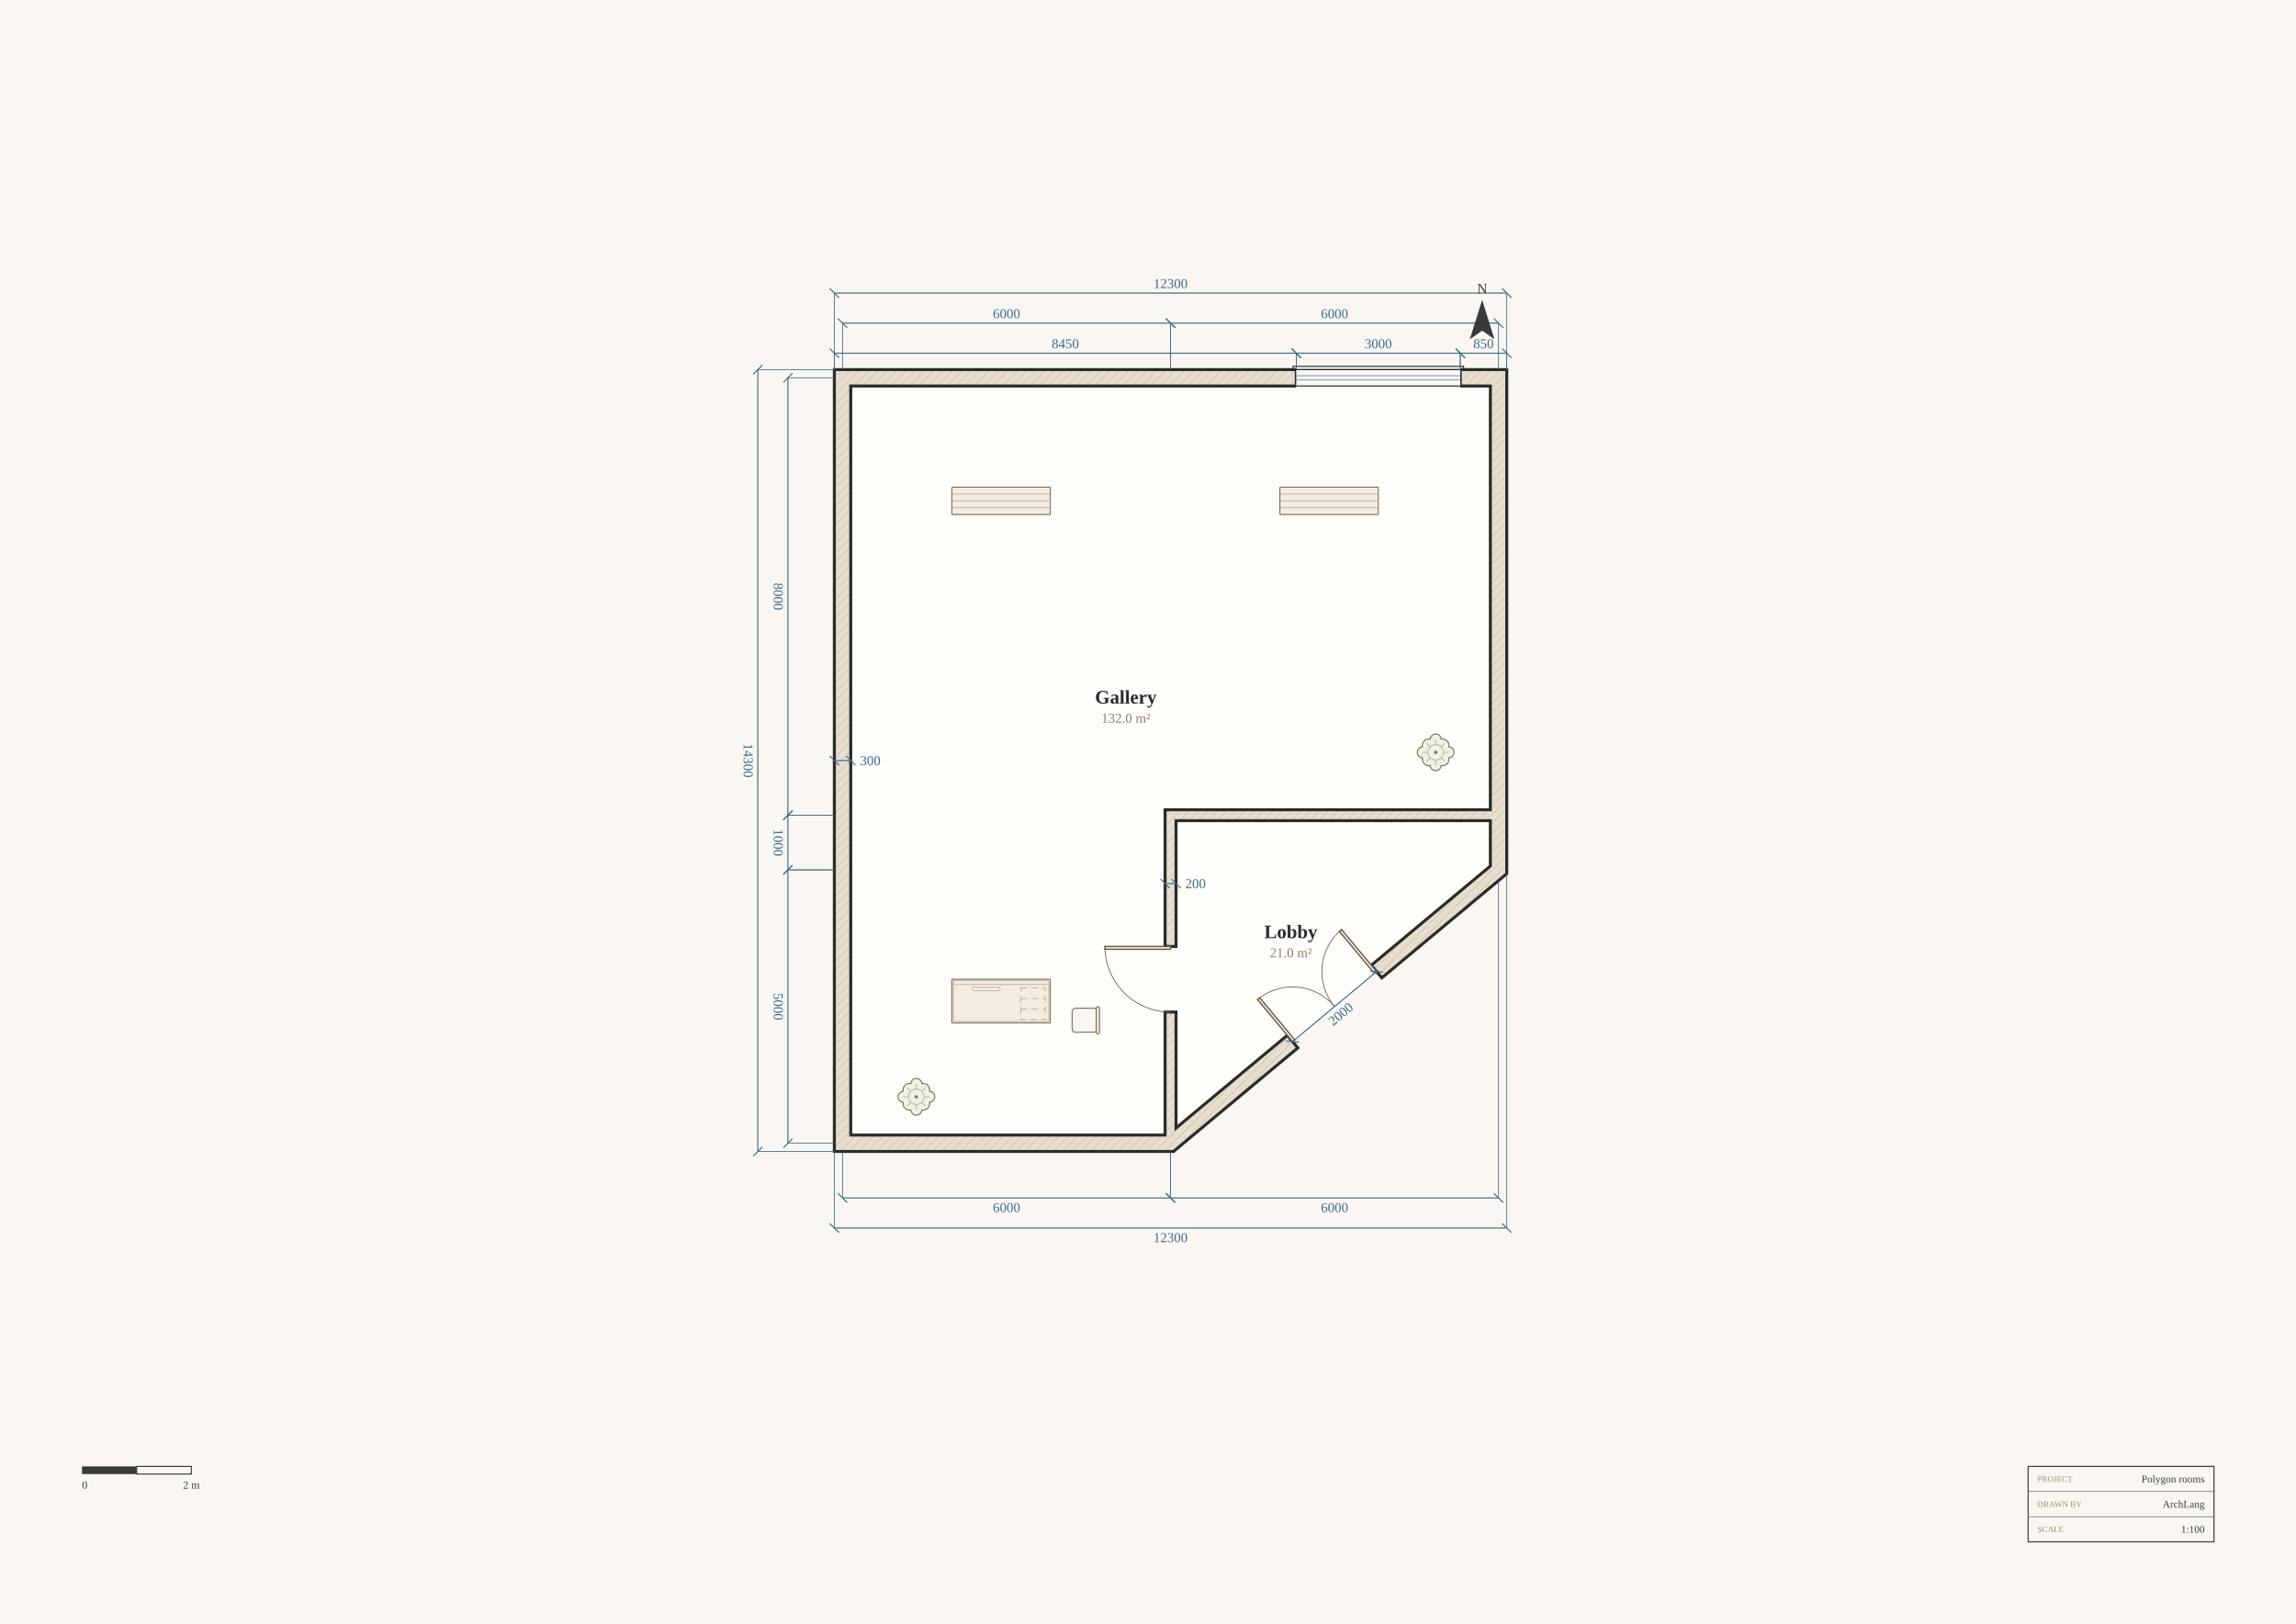
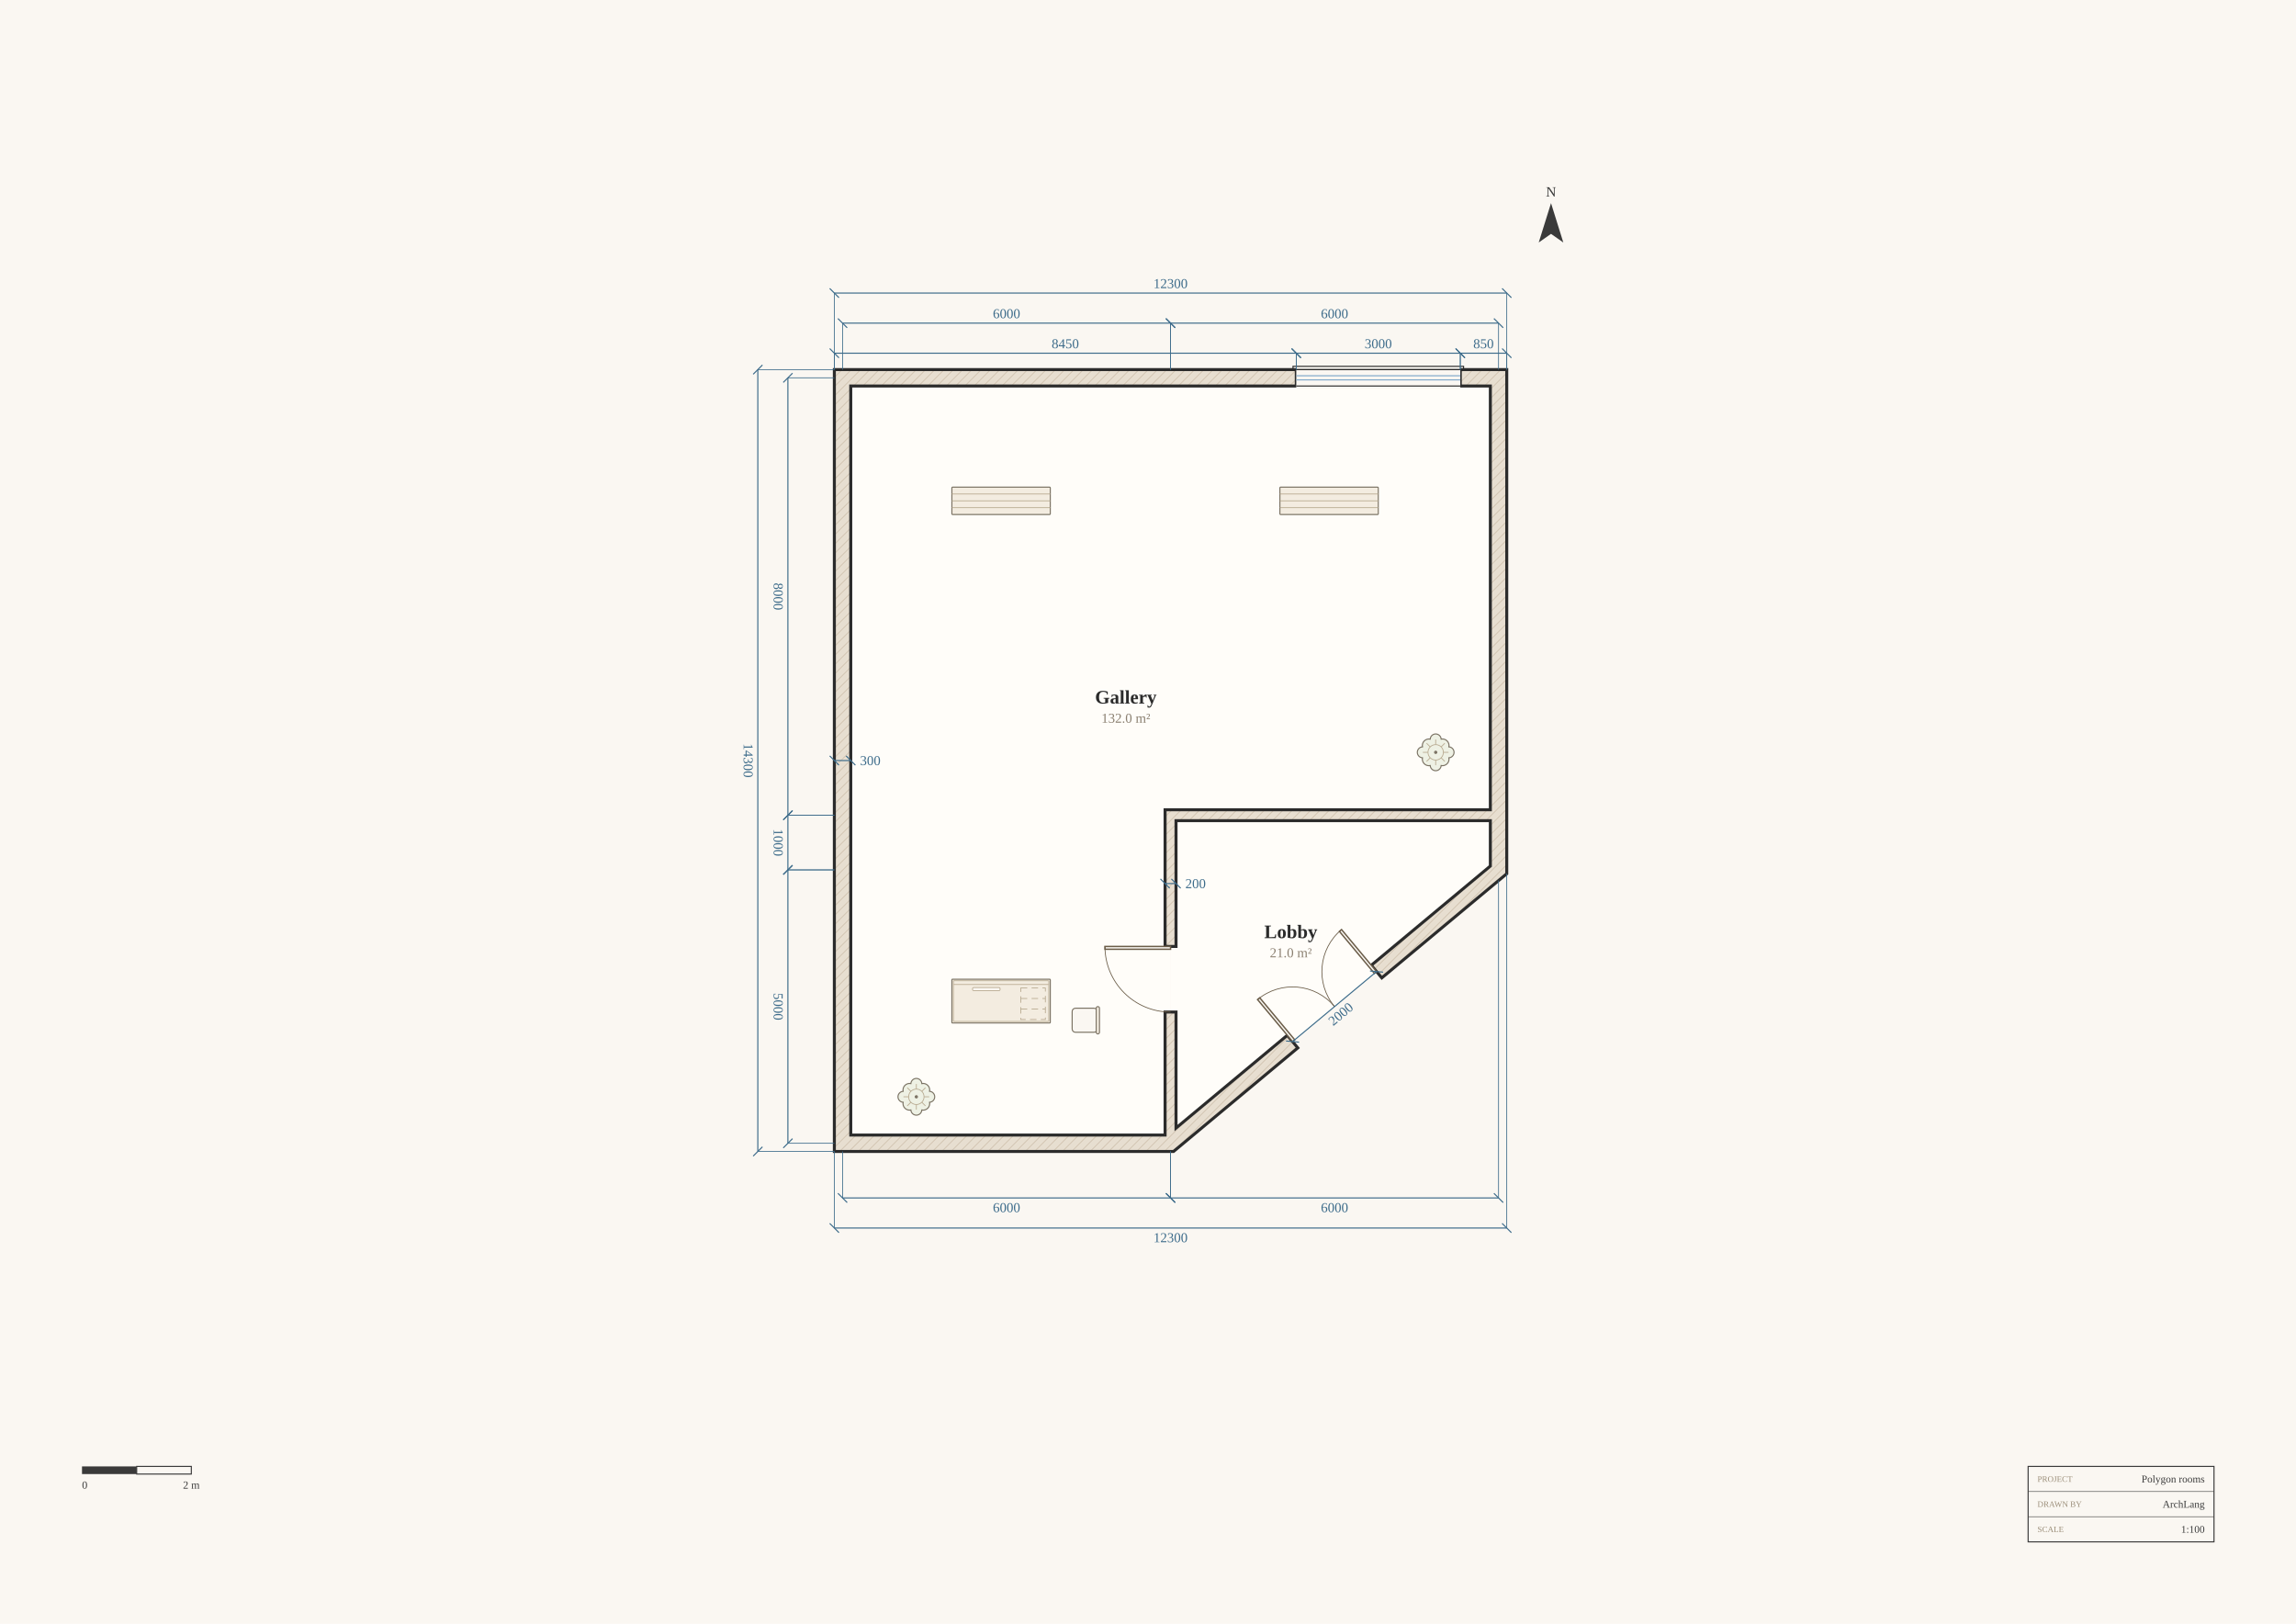
<svg xmlns="http://www.w3.org/2000/svg" width="420mm" height="297mm" viewBox="-15412.5 -6910 42000 29700" font-family="Georgia, 'Times New Roman', serif">
  <defs>
    <pattern id="poche" patternUnits="userSpaceOnUse" width="120" height="120" patternTransform="rotate(45)">
      <rect width="120" height="120" fill="#e7ded0" />
      <line x1="0" y1="0" x2="0" y2="120" stroke="#b9a98f" stroke-width="13.86" />
    </pattern>
  </defs>
  <rect x="-15412.5" y="-6910" width="42000" height="29700" fill="#faf7f2" />
  <g id="A-FLOR">
    <polygon points="0,0 12000,0 12000,8000 6000,8000 6000,14000 0,14000" fill="#fffdf9" />
    <polygon points="6000,8000 12000,8000 12000,9000 6000,14000" fill="#fffdf9" />
  </g>
  <g id="A-FURN">
    <path d="M 2010,2000 L 3790,2000 A 10 10 0 0 1 3800,2010 L 3800,2490 A 10 10 0 0 1 3790,2500 L 2010,2500 A 10 10 0 0 1 2000,2490 L 2000,2010 A 10 10 0 0 1 2010,2000 Z" fill="#f3ece0" stroke="#7b7364" stroke-width="19.8" />
    <line x1="2000" y1="2125" x2="3800" y2="2125" stroke="#b7a98f" stroke-width="14.3" />
    <line x1="2000" y1="2250" x2="3800" y2="2250" stroke="#b7a98f" stroke-width="14.3" />
    <line x1="2000" y1="2375" x2="3800" y2="2375" stroke="#b7a98f" stroke-width="14.3" />
    <path d="M 8010,2000 L 9790,2000 A 10 10 0 0 1 9800,2010 L 9800,2490 A 10 10 0 0 1 9790,2500 L 8010,2500 A 10 10 0 0 1 8000,2490 L 8000,2010 A 10 10 0 0 1 8010,2000 Z" fill="#f3ece0" stroke="#7b7364" stroke-width="19.8" />
    <line x1="8000" y1="2125" x2="9800" y2="2125" stroke="#b7a98f" stroke-width="14.3" />
    <line x1="8000" y1="2250" x2="9800" y2="2250" stroke="#b7a98f" stroke-width="14.3" />
    <line x1="8000" y1="2375" x2="9800" y2="2375" stroke="#b7a98f" stroke-width="14.3" />
    <path d="M 11092.13,6749.71 A 100.51 100.51 0 0 1 11186,6850 A 100.51 100.51 0 0 1 11092.13,6950.29 A 120.7 120.7 0 0 1 10950.29,7092.13 A 100.51 100.51 0 0 1 10850,7186 A 100.51 100.51 0 0 1 10749.71,7092.13 A 120.7 120.7 0 0 1 10607.87,6950.29 A 100.51 100.51 0 0 1 10514,6850 A 100.51 100.51 0 0 1 10607.87,6749.71 A 120.7 120.7 0 0 1 10749.71,6607.87 A 100.51 100.51 0 0 1 10850,6514 A 100.51 100.51 0 0 1 10950.29,6607.87 A 120.7 120.7 0 0 1 11092.13,6749.71 Z" fill="#eef1e4" stroke="#7b7364" stroke-width="19.8" />
    <circle cx="10850" cy="6850" r="141.12" fill="none" stroke="#b7a98f" stroke-width="14.3" />
    <line x1="10991.12" y1="6850" x2="11085.2" y2="6850" stroke="#b7a98f" stroke-width="14.3" />
    <line x1="10949.79" y1="6949.79" x2="11016.31" y2="7016.31" stroke="#b7a98f" stroke-width="14.3" />
    <line x1="10850" y1="6991.12" x2="10850" y2="7085.2" stroke="#b7a98f" stroke-width="14.3" />
    <line x1="10750.21" y1="6949.79" x2="10683.69" y2="7016.31" stroke="#b7a98f" stroke-width="14.3" />
    <line x1="10708.88" y1="6850" x2="10614.8" y2="6850" stroke="#b7a98f" stroke-width="14.3" />
    <line x1="10750.21" y1="6750.21" x2="10683.69" y2="6683.69" stroke="#b7a98f" stroke-width="14.3" />
    <line x1="10850" y1="6708.88" x2="10850" y2="6614.8" stroke="#b7a98f" stroke-width="14.3" />
    <line x1="10949.79" y1="6750.21" x2="11016.31" y2="6683.69" stroke="#b7a98f" stroke-width="14.3" />
    <circle cx="10850" cy="6850" r="20.16" fill="#7b7364" stroke="#7b7364" stroke-width="19.8" />
    <path d="M 1592.13,13049.71 A 100.51 100.51 0 0 1 1686,13150 A 100.51 100.51 0 0 1 1592.13,13250.29 A 120.7 120.7 0 0 1 1450.29,13392.13 A 100.51 100.51 0 0 1 1350,13486 A 100.51 100.51 0 0 1 1249.71,13392.13 A 120.7 120.7 0 0 1 1107.87,13250.29 A 100.51 100.51 0 0 1 1014,13150 A 100.51 100.51 0 0 1 1107.87,13049.71 A 120.7 120.7 0 0 1 1249.71,12907.87 A 100.51 100.51 0 0 1 1350,12814 A 100.51 100.51 0 0 1 1450.29,12907.87 A 120.7 120.7 0 0 1 1592.13,13049.71 Z" fill="#eef1e4" stroke="#7b7364" stroke-width="19.8" />
    <circle cx="1350" cy="13150" r="141.12" fill="none" stroke="#b7a98f" stroke-width="14.3" />
    <line x1="1491.12" y1="13150" x2="1585.2" y2="13150" stroke="#b7a98f" stroke-width="14.3" />
    <line x1="1449.79" y1="13249.79" x2="1516.31" y2="13316.31" stroke="#b7a98f" stroke-width="14.3" />
    <line x1="1350" y1="13291.12" x2="1350" y2="13385.2" stroke="#b7a98f" stroke-width="14.3" />
    <line x1="1250.21" y1="13249.79" x2="1183.69" y2="13316.31" stroke="#b7a98f" stroke-width="14.3" />
    <line x1="1208.88" y1="13150" x2="1114.8" y2="13150" stroke="#b7a98f" stroke-width="14.3" />
    <line x1="1250.21" y1="13050.21" x2="1183.69" y2="12983.69" stroke="#b7a98f" stroke-width="14.3" />
    <line x1="1350" y1="13008.88" x2="1350" y2="12914.8" stroke="#b7a98f" stroke-width="14.3" />
    <line x1="1449.79" y1="13050.21" x2="1516.31" y2="12983.69" stroke="#b7a98f" stroke-width="14.3" />
    <circle cx="1350" cy="13150" r="20.16" fill="#7b7364" stroke="#7b7364" stroke-width="19.8" />
    <path d="M 2008,11000 L 3792,11000 A 8 8 0 0 1 3800,11008 L 3800,11792 A 8 8 0 0 1 3792,11800 L 2008,11800 A 8 8 0 0 1 2000,11792 L 2000,11008 A 8 8 0 0 1 2008,11000 Z" fill="#f3ece0" stroke="#7b7364" stroke-width="19.8" />
    <path d="M 2034.4,11028 L 3765.6,11028 A 6.4 6.4 0 0 1 3772,11034.4 L 3772,11765.6 A 6.4 6.4 0 0 1 3765.6,11772 L 2034.4,11772 A 6.4 6.4 0 0 1 2028,11765.6 L 2028,11034.4 A 6.4 6.4 0 0 1 2034.4,11028 Z" fill="none" stroke="#b7a98f" stroke-width="14.3" />
    <line x1="2028" y1="11096" x2="3772" y2="11096" stroke="#b7a98f" stroke-width="14.3" />
    <polygon points="3260,11160 3710,11160 3710,11736 3260,11736" fill="none" stroke="#b7a98f" stroke-width="14.3" stroke-dasharray="118.8 79.2" />
    <line x1="3260" y1="11352" x2="3710" y2="11352" stroke="#b7a98f" stroke-width="14.3" stroke-dasharray="118.8 79.2" />
    <line x1="3260" y1="11544" x2="3710" y2="11544" stroke="#b7a98f" stroke-width="14.3" stroke-dasharray="118.8 79.2" />
    <path d="M 2397.6,11152 L 2862.4,11152 A 19.6 19.6 0 0 1 2882,11171.6 L 2882,11188.4 A 19.6 19.6 0 0 1 2862.4,11208 L 2397.6,11208 A 19.6 19.6 0 0 1 2378,11188.4 L 2378,11171.6 A 19.6 19.6 0 0 1 2397.6,11152 Z" fill="#faf7f2" stroke="#b7a98f" stroke-width="14.3" />
    <path d="M 4660,11590 L 4660,11910 A 60 60 0 0 1 4600,11970 L 4260,11970 A 60 60 0 0 1 4200,11910 L 4200,11590 A 60 60 0 0 1 4260,11530 L 4600,11530 A 60 60 0 0 1 4660,11590 Z" fill="#faf7f2" stroke="#7b7364" stroke-width="19.8" />
    <path d="M 4700,11530 L 4700,11970 A 30 30 0 0 1 4670,12000 A 30 30 0 0 1 4640,11970 L 4640,11530 A 30 30 0 0 1 4670,11500 A 30 30 0 0 1 4700,11530 Z" fill="#f3ece0" stroke="#7b7364" stroke-width="19.8" />
  </g>
  <g id="A-WALL">
    <path d="M -150,-150 L 8300,-150 L 8300,150 L 150,150 L 150,13850 L 5900,13850 L 5900,11600 L 6100,11600 L 6100,13721.41 L 8135.75,12024.95 L 8327.81,12255.42 L 6054.31,14150 L -150,14150 Z M 11300,-150 L 12150,-150 L 12150,9070.26 L 9864.25,10975.05 L 9672.19,10744.58 L 11850,8929.74 L 11850,8100 L 6100,8100 L 6100,10400 L 5900,10400 L 5900,7900 L 11850,7900 L 11850,150 L 11300,150 Z" fill="url(#poche)" fill-rule="nonzero" />
    <path d="M -150,-150 L 8300,-150 L 8300,150 L 150,150 L 150,13850 L 5900,13850 L 5900,11600 L 6100,11600 L 6100,13721.41 L 8135.75,12024.95 L 8327.81,12255.42 L 6054.31,14150 L -150,14150 Z M 11300,-150 L 12150,-150 L 12150,9070.26 L 9864.25,10975.05 L 9672.19,10744.58 L 11850,8929.74 L 11850,8100 L 6100,8100 L 6100,10400 L 5900,10400 L 5900,7900 L 11850,7900 L 11850,150 L 11300,150 Z" fill="none" stroke="#2b2b2b" stroke-width="55" stroke-linejoin="miter" stroke-miterlimit="4" />
  </g>
  <g id="A-DOOR">
    <polygon points="9672.19,10744.58 8135.75,12024.95 8327.81,12255.42 9864.25,10975.05" fill="none" />
    <polygon points="9768.22,10859.82 9128.04,10091.59 9089.34,10125.57 9728.67,10892.77" fill="#faf7f2" stroke="#6b5d49" stroke-width="25.74" />
    <path d="M 9128.04,10091.59 A 1000 1000 0 0 0 9000,11500" fill="none" stroke="#6b5d49" stroke-width="14.3" />
    <polygon points="8231.78,12140.18 7591.59,11371.96 7631.99,11340.03 8271.33,12107.23" fill="#faf7f2" stroke="#6b5d49" stroke-width="25.74" />
    <path d="M 7591.59,11371.96 A 1000 1000 0 0 1 9000,11500" fill="none" stroke="#6b5d49" stroke-width="14.3" />
    <polygon points="5900,10400 5900,11600 6100,11600 6100,10400" fill="none" />
    <polygon points="6000,10400 4800,10400 4801.1,10451.48 6000,10451.48" fill="#faf7f2" stroke="#6b5d49" stroke-width="25.74" />
    <path d="M 4800,10400 A 1200 1200 0 0 0 6000,11600" fill="none" stroke="#6b5d49" stroke-width="14.3" />
  </g>
  <g id="A-GLAZ">
    <polygon points="8300,205 11300,205 11300,-205 8300,-205" fill="#faf7f2" />
    <line x1="8300" y1="150" x2="11300" y2="150" stroke="#2b2b2b" stroke-width="19.8" />
    <line x1="8300" y1="-150" x2="11300" y2="-150" stroke="#2b2b2b" stroke-width="19.8" />
    <line x1="8300" y1="37.5" x2="11300" y2="37.5" stroke="#7fa8c9" stroke-width="19.8" />
    <line x1="8300" y1="-37.5" x2="11300" y2="-37.5" stroke="#7fa8c9" stroke-width="19.8" />
    <polygon points="8240,-150 8240,-210 11360,-210 11360,-150" fill="none" stroke="#2b2b2b" stroke-width="19.8" />
  </g>
  <g id="A-ANNO-TEXT">
    <text x="5181.82" y="5839.09" font-size="350" fill="#2b2b2b" text-anchor="middle" dominant-baseline="central" font-weight="600">Gallery</text>
    <text x="5181.82" y="6224.09" font-size="250" fill="#8a7f70" text-anchor="middle" dominant-baseline="central">132.0 m²</text>
    <text x="8200" y="10130" font-size="350" fill="#2b2b2b" text-anchor="middle" dominant-baseline="central" font-weight="600">Lobby</text>
    <text x="8200" y="10515" font-size="250" fill="#8a7f70" text-anchor="middle" dominant-baseline="central">21.0 m²</text>
  </g>
  <g id="A-ANNO-DIMS">
    <line x1="8231.78" y1="12140.18" x2="9768.22" y2="10859.82" stroke="#3c6b8a" stroke-width="19.8" />
    <line x1="8351.29" y1="12151.04" x2="8112.27" y2="12129.32" stroke="#3c6b8a" stroke-width="19.8" />
    <line x1="9887.73" y1="10870.68" x2="9648.71" y2="10848.96" stroke="#3c6b8a" stroke-width="19.8" />
    <text x="9112.03" y="11634.44" font-size="250" fill="#3c6b8a" text-anchor="middle" dominant-baseline="central" transform="rotate(-39.81 9112.03 11634.44)">2000</text>
    <line x1="0" y1="14150" x2="0" y2="15000" stroke="#3c6b8a" stroke-width="13.86" />
    <line x1="6000" y1="14150" x2="6000" y2="15000" stroke="#3c6b8a" stroke-width="13.86" />
    <line x1="0" y1="15000" x2="6000" y2="15000" stroke="#3c6b8a" stroke-width="19.8" />
    <line x1="84.85" y1="15084.85" x2="-84.85" y2="14915.15" stroke="#3c6b8a" stroke-width="19.8" />
    <line x1="6084.85" y1="15084.85" x2="5915.15" y2="14915.15" stroke="#3c6b8a" stroke-width="19.8" />
    <text x="3000" y="15175" font-size="250" fill="#3c6b8a" text-anchor="middle" dominant-baseline="central" transform="rotate(0 3000 15175)">6000</text>
    <line x1="6000" y1="14150" x2="6000" y2="15000" stroke="#3c6b8a" stroke-width="13.86" />
    <line x1="12000" y1="9195.26" x2="12000" y2="15000" stroke="#3c6b8a" stroke-width="13.86" />
    <line x1="6000" y1="15000" x2="12000" y2="15000" stroke="#3c6b8a" stroke-width="19.8" />
    <line x1="6084.85" y1="15084.85" x2="5915.15" y2="14915.15" stroke="#3c6b8a" stroke-width="19.8" />
    <line x1="12084.85" y1="15084.85" x2="11915.15" y2="14915.15" stroke="#3c6b8a" stroke-width="19.8" />
    <text x="9000" y="15175" font-size="250" fill="#3c6b8a" text-anchor="middle" dominant-baseline="central" transform="rotate(0 9000 15175)">6000</text>
    <line x1="-150" y1="14150" x2="-150" y2="15550" stroke="#3c6b8a" stroke-width="13.86" />
    <line x1="12150" y1="9070.26" x2="12150" y2="15550" stroke="#3c6b8a" stroke-width="13.86" />
    <line x1="-150" y1="15550" x2="12150" y2="15550" stroke="#3c6b8a" stroke-width="19.8" />
    <line x1="-65.15" y1="15634.85" x2="-234.85" y2="15465.15" stroke="#3c6b8a" stroke-width="19.8" />
    <line x1="12234.85" y1="15634.85" x2="12065.15" y2="15465.15" stroke="#3c6b8a" stroke-width="19.8" />
    <text x="6000" y="15725" font-size="250" fill="#3c6b8a" text-anchor="middle" dominant-baseline="central" transform="rotate(0 6000 15725)">12300</text>
    <line x1="-150" y1="0" x2="-1000" y2="0" stroke="#3c6b8a" stroke-width="13.86" />
    <line x1="-150" y1="8000" x2="-1000" y2="8000" stroke="#3c6b8a" stroke-width="13.86" />
    <line x1="-1000" y1="0" x2="-1000" y2="8000" stroke="#3c6b8a" stroke-width="19.8" />
    <line x1="-1084.85" y1="84.85" x2="-915.15" y2="-84.85" stroke="#3c6b8a" stroke-width="19.8" />
    <line x1="-1084.85" y1="8084.85" x2="-915.15" y2="7915.15" stroke="#3c6b8a" stroke-width="19.8" />
    <text x="-1175" y="4000" font-size="250" fill="#3c6b8a" text-anchor="middle" dominant-baseline="central" transform="rotate(90 -1175 4000)">8000</text>
    <line x1="-150" y1="8000" x2="-1000" y2="8000" stroke="#3c6b8a" stroke-width="13.86" />
    <line x1="-150" y1="9000" x2="-1000" y2="9000" stroke="#3c6b8a" stroke-width="13.86" />
    <line x1="-1000" y1="8000" x2="-1000" y2="9000" stroke="#3c6b8a" stroke-width="19.8" />
    <line x1="-1084.85" y1="8084.85" x2="-915.15" y2="7915.15" stroke="#3c6b8a" stroke-width="19.8" />
    <line x1="-1084.85" y1="9084.85" x2="-915.15" y2="8915.15" stroke="#3c6b8a" stroke-width="19.8" />
    <text x="-1175" y="8500" font-size="250" fill="#3c6b8a" text-anchor="middle" dominant-baseline="central" transform="rotate(90 -1175 8500)">1000</text>
    <line x1="-150" y1="9000" x2="-1000" y2="9000" stroke="#3c6b8a" stroke-width="13.86" />
    <line x1="-150" y1="14000" x2="-1000" y2="14000" stroke="#3c6b8a" stroke-width="13.86" />
    <line x1="-1000" y1="9000" x2="-1000" y2="14000" stroke="#3c6b8a" stroke-width="19.8" />
    <line x1="-1084.85" y1="9084.85" x2="-915.15" y2="8915.15" stroke="#3c6b8a" stroke-width="19.8" />
    <line x1="-1084.85" y1="14084.85" x2="-915.15" y2="13915.15" stroke="#3c6b8a" stroke-width="19.8" />
    <text x="-1175" y="11500" font-size="250" fill="#3c6b8a" text-anchor="middle" dominant-baseline="central" transform="rotate(90 -1175 11500)">5000</text>
    <line x1="-150" y1="-150" x2="-1550" y2="-150" stroke="#3c6b8a" stroke-width="13.86" />
    <line x1="-150" y1="14150" x2="-1550" y2="14150" stroke="#3c6b8a" stroke-width="13.86" />
    <line x1="-1550" y1="-150" x2="-1550" y2="14150" stroke="#3c6b8a" stroke-width="19.8" />
    <line x1="-1634.85" y1="-65.15" x2="-1465.15" y2="-234.85" stroke="#3c6b8a" stroke-width="19.8" />
    <line x1="-1634.85" y1="14234.85" x2="-1465.15" y2="14065.15" stroke="#3c6b8a" stroke-width="19.8" />
    <text x="-1725" y="7000" font-size="250" fill="#3c6b8a" text-anchor="middle" dominant-baseline="central" transform="rotate(90 -1725 7000)">14300</text>
    <line x1="8300" y1="-150" x2="8300" y2="-450" stroke="#3c6b8a" stroke-width="13.86" />
    <line x1="-150" y1="-150" x2="-150" y2="-450" stroke="#3c6b8a" stroke-width="13.86" />
    <line x1="8300" y1="-450" x2="-150" y2="-450" stroke="#3c6b8a" stroke-width="19.8" />
    <line x1="8215.15" y1="-534.85" x2="8384.85" y2="-365.15" stroke="#3c6b8a" stroke-width="19.8" />
    <line x1="-234.85" y1="-534.85" x2="-65.15" y2="-365.15" stroke="#3c6b8a" stroke-width="19.8" />
    <text x="4075" y="-625" font-size="250" fill="#3c6b8a" text-anchor="middle" dominant-baseline="central" transform="rotate(0 4075 -625)">8450</text>
    <line x1="11300" y1="-150" x2="11300" y2="-450" stroke="#3c6b8a" stroke-width="13.86" />
    <line x1="8300" y1="-150" x2="8300" y2="-450" stroke="#3c6b8a" stroke-width="13.86" />
    <line x1="11300" y1="-450" x2="8300" y2="-450" stroke="#3c6b8a" stroke-width="19.8" />
    <line x1="11215.15" y1="-534.85" x2="11384.85" y2="-365.15" stroke="#3c6b8a" stroke-width="19.8" />
    <line x1="8215.15" y1="-534.85" x2="8384.85" y2="-365.15" stroke="#3c6b8a" stroke-width="19.8" />
    <text x="9800" y="-625" font-size="250" fill="#3c6b8a" text-anchor="middle" dominant-baseline="central" transform="rotate(0 9800 -625)">3000</text>
    <line x1="12150" y1="-150" x2="12150" y2="-450" stroke="#3c6b8a" stroke-width="13.86" />
    <line x1="11300" y1="-150" x2="11300" y2="-450" stroke="#3c6b8a" stroke-width="13.86" />
    <line x1="12150" y1="-450" x2="11300" y2="-450" stroke="#3c6b8a" stroke-width="19.8" />
    <line x1="12065.15" y1="-534.85" x2="12234.85" y2="-365.15" stroke="#3c6b8a" stroke-width="19.8" />
    <line x1="11215.15" y1="-534.85" x2="11384.85" y2="-365.15" stroke="#3c6b8a" stroke-width="19.8" />
    <text x="11725" y="-625" font-size="250" fill="#3c6b8a" text-anchor="middle" dominant-baseline="central" transform="rotate(0 11725 -625)">850</text>
    <line x1="6000" y1="-150" x2="6000" y2="-1000" stroke="#3c6b8a" stroke-width="13.86" />
    <line x1="0" y1="-150" x2="0" y2="-1000" stroke="#3c6b8a" stroke-width="13.86" />
    <line x1="6000" y1="-1000" x2="0" y2="-1000" stroke="#3c6b8a" stroke-width="19.8" />
    <line x1="5915.15" y1="-1084.85" x2="6084.85" y2="-915.15" stroke="#3c6b8a" stroke-width="19.8" />
    <line x1="-84.85" y1="-1084.85" x2="84.85" y2="-915.15" stroke="#3c6b8a" stroke-width="19.8" />
    <text x="3000" y="-1175" font-size="250" fill="#3c6b8a" text-anchor="middle" dominant-baseline="central" transform="rotate(0 3000 -1175)">6000</text>
    <line x1="12000" y1="-150" x2="12000" y2="-1000" stroke="#3c6b8a" stroke-width="13.86" />
    <line x1="6000" y1="-150" x2="6000" y2="-1000" stroke="#3c6b8a" stroke-width="13.86" />
    <line x1="12000" y1="-1000" x2="6000" y2="-1000" stroke="#3c6b8a" stroke-width="19.8" />
    <line x1="11915.15" y1="-1084.85" x2="12084.85" y2="-915.15" stroke="#3c6b8a" stroke-width="19.8" />
    <line x1="5915.15" y1="-1084.85" x2="6084.85" y2="-915.15" stroke="#3c6b8a" stroke-width="19.8" />
    <text x="9000" y="-1175" font-size="250" fill="#3c6b8a" text-anchor="middle" dominant-baseline="central" transform="rotate(0 9000 -1175)">6000</text>
    <line x1="12150" y1="-150" x2="12150" y2="-1550" stroke="#3c6b8a" stroke-width="13.86" />
    <line x1="-150" y1="-150" x2="-150" y2="-1550" stroke="#3c6b8a" stroke-width="13.86" />
    <line x1="12150" y1="-1550" x2="-150" y2="-1550" stroke="#3c6b8a" stroke-width="19.8" />
    <line x1="12065.15" y1="-1634.85" x2="12234.85" y2="-1465.15" stroke="#3c6b8a" stroke-width="19.8" />
    <line x1="-234.85" y1="-1634.85" x2="-65.15" y2="-1465.15" stroke="#3c6b8a" stroke-width="19.8" />
    <text x="6000" y="-1725" font-size="250" fill="#3c6b8a" text-anchor="middle" dominant-baseline="central" transform="rotate(0 6000 -1725)">12300</text>
    <line x1="5900" y1="9250" x2="6100" y2="9250" stroke="#3c6b8a" stroke-width="19.8" />
    <line x1="5984.85" y1="9334.85" x2="5815.15" y2="9165.15" stroke="#3c6b8a" stroke-width="19.8" />
    <line x1="6184.85" y1="9334.85" x2="6015.15" y2="9165.15" stroke="#3c6b8a" stroke-width="19.8" />
    <text x="6457.5" y="9250" font-size="250" fill="#3c6b8a" text-anchor="middle" dominant-baseline="central" transform="rotate(0 6457.5 9250)">200</text>
    <line x1="150" y1="7000" x2="-150" y2="7000" stroke="#3c6b8a" stroke-width="19.8" />
    <line x1="65.15" y1="6915.15" x2="234.85" y2="7084.85" stroke="#3c6b8a" stroke-width="19.8" />
    <line x1="-234.85" y1="6915.15" x2="-65.15" y2="7084.85" stroke="#3c6b8a" stroke-width="19.8" />
    <text x="507.5" y="7000" font-size="250" fill="#3c6b8a" text-anchor="middle" dominant-baseline="central" transform="rotate(0 507.5 7000)">300</text>
  </g>
  <g>
-     <polygon points="11700,-1425 11475,-705 11700,-862.5 11925,-705" fill="#3a3a3a" transform="rotate(0 11700 -975)" />
-     <text x="11700" y="-1633" font-size="260" fill="#3a3a3a" text-anchor="middle" dominant-baseline="central">N</text>
+     <polygon points="12959.85,-3195 12734.85,-2475 12959.85,-2632.5 13184.85,-2475" fill="#3a3a3a" transform="rotate(0 12959.85 -2745)" />
+     <text x="12959.85" y="-3403" font-size="260" fill="#3a3a3a" text-anchor="middle" dominant-baseline="central">N</text>
  </g>
  <g>
    <rect x="-13912.5" y="19910" width="1000" height="140" fill="#3a3a3a" />
    <rect x="-12912.5" y="19910" width="1000" height="140" fill="none" stroke="#3a3a3a" stroke-width="19.8" />
    <text x="-13912.5" y="20250" font-size="200" fill="#3a3a3a" text-anchor="start" dominant-baseline="central">0</text>
    <text x="-11912.5" y="20250" font-size="200" fill="#3a3a3a" text-anchor="middle" dominant-baseline="central">2 m</text>
  </g>
  <g>
    <rect x="21687.5" y="19910" width="3400" height="1380" fill="none" stroke="#3a3a3a" stroke-width="19.8" />
    <text x="21857.5" y="20140" font-size="152" fill="#9a8d78" dominant-baseline="central">PROJECT</text>
    <text x="24917.5" y="20140" font-size="190" fill="#3a3a3a" text-anchor="end" dominant-baseline="central">Polygon rooms</text>
    <text x="21857.5" y="20600" font-size="152" fill="#9a8d78" dominant-baseline="central">DRAWN BY</text>
    <text x="24917.5" y="20600" font-size="190" fill="#3a3a3a" text-anchor="end" dominant-baseline="central">ArchLang</text>
    <line x1="21687.5" y1="20370" x2="25087.5" y2="20370" stroke="#3a3a3a" stroke-width="9.9" />
    <text x="21857.5" y="21060" font-size="152" fill="#9a8d78" dominant-baseline="central">SCALE</text>
    <text x="24917.5" y="21060" font-size="190" fill="#3a3a3a" text-anchor="end" dominant-baseline="central">1:100</text>
    <line x1="21687.5" y1="20830" x2="25087.5" y2="20830" stroke="#3a3a3a" stroke-width="9.9" />
  </g>
</svg>
